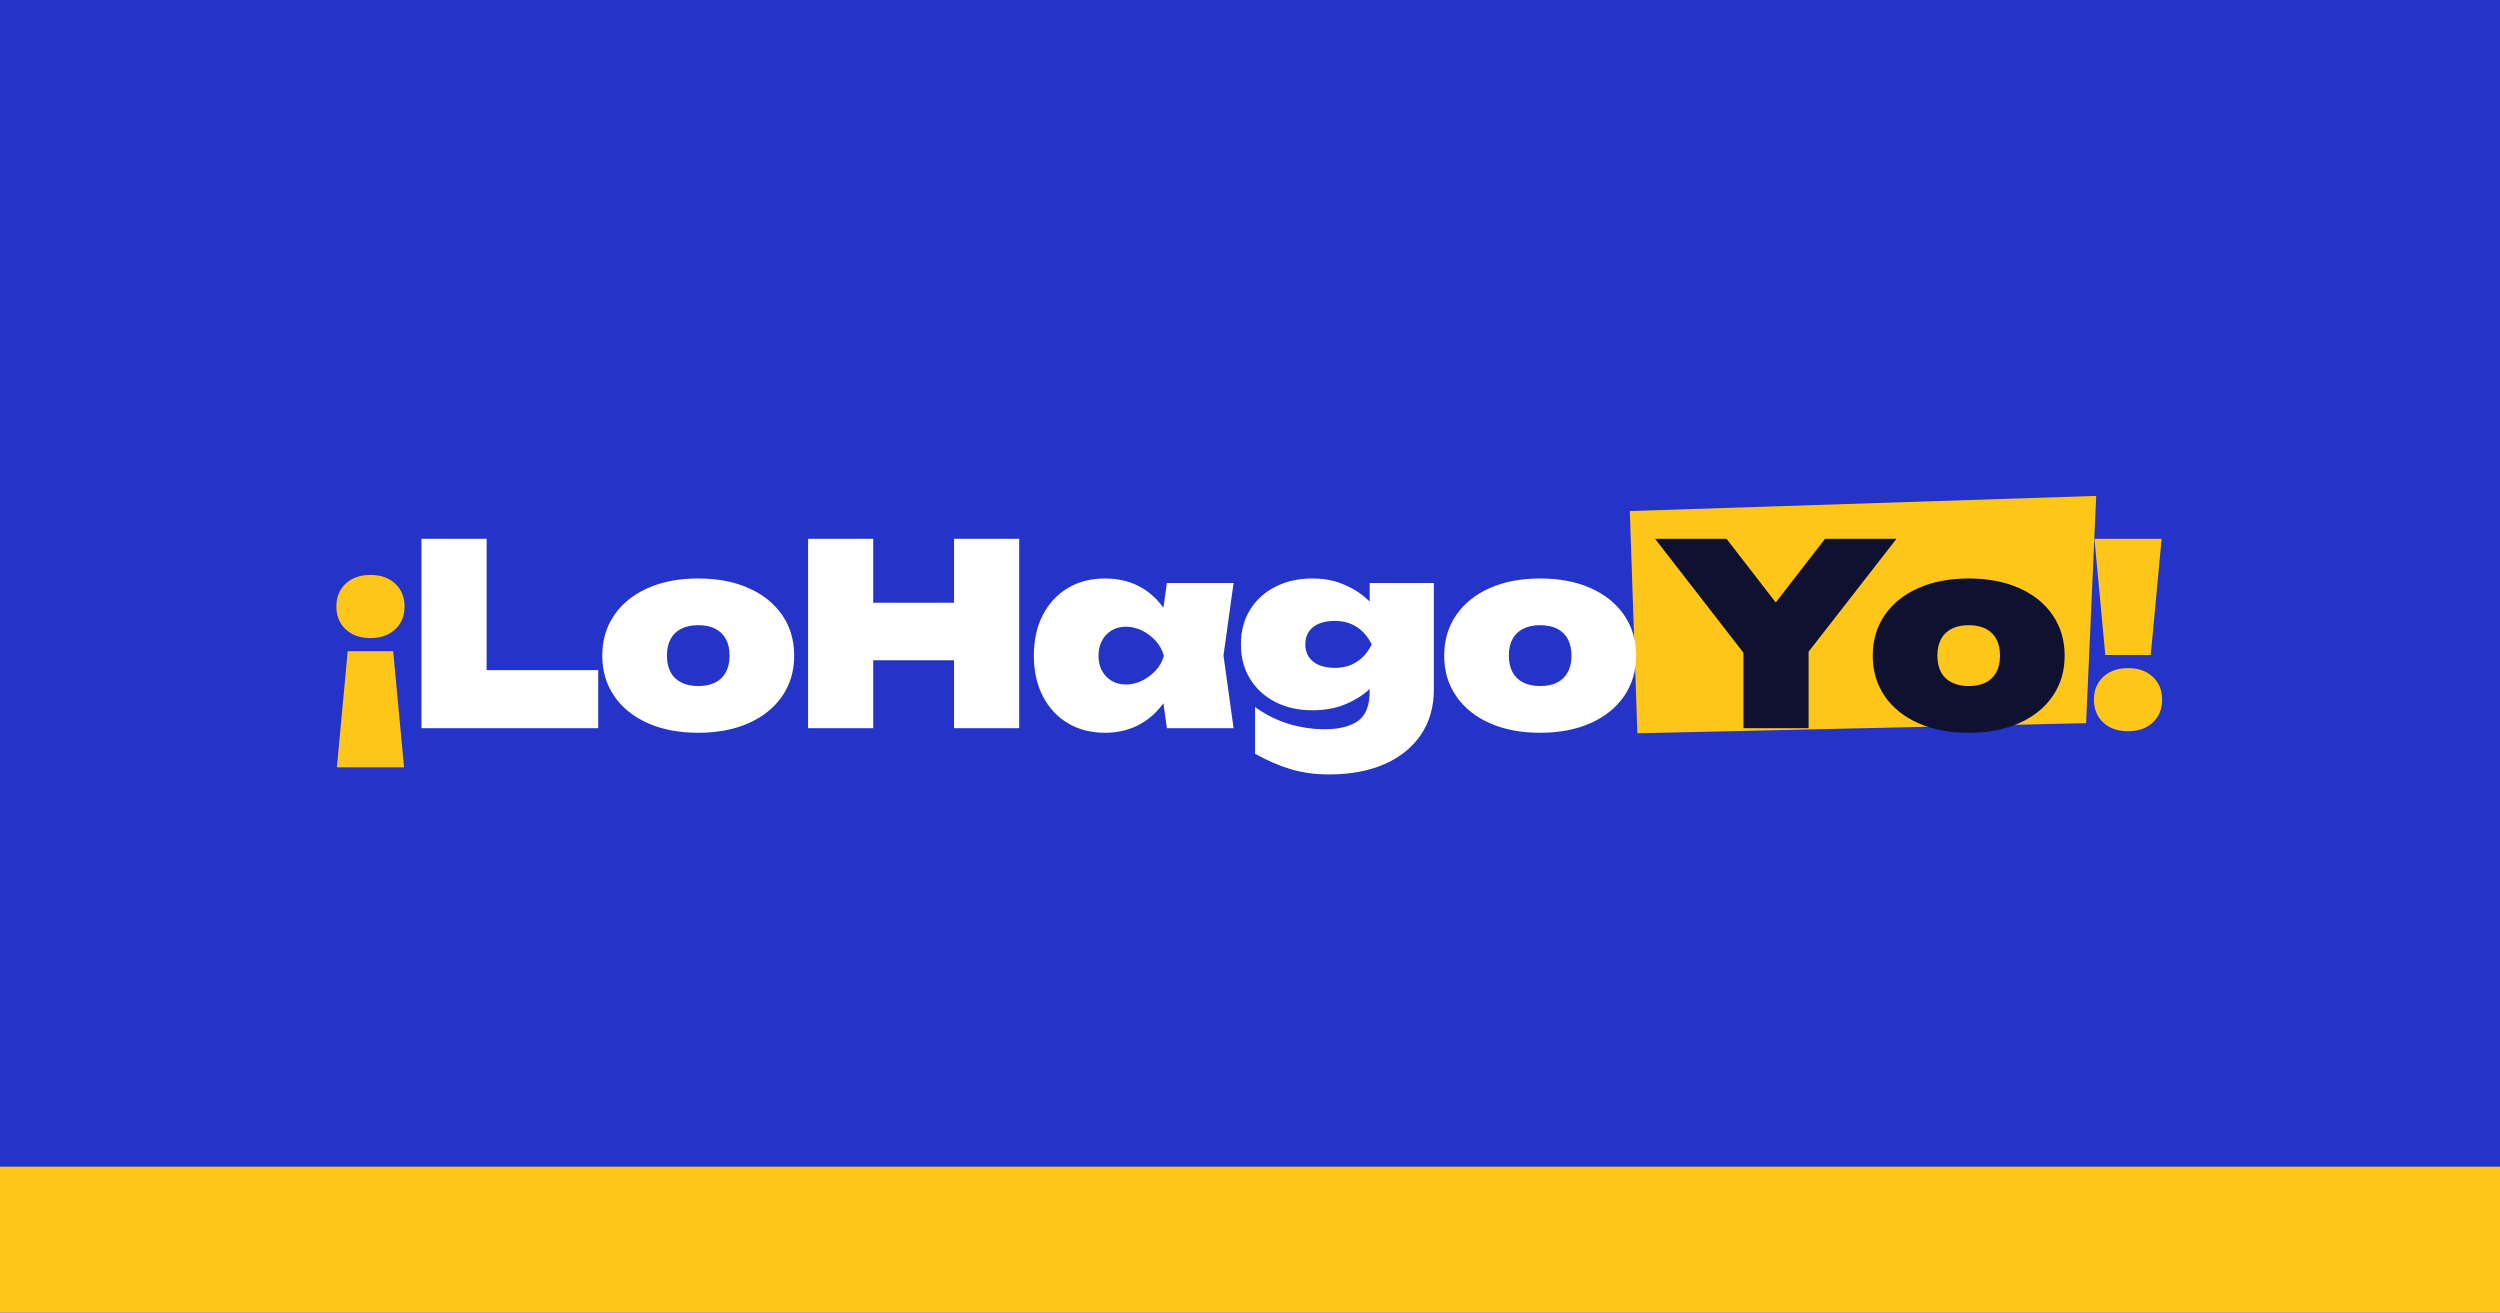
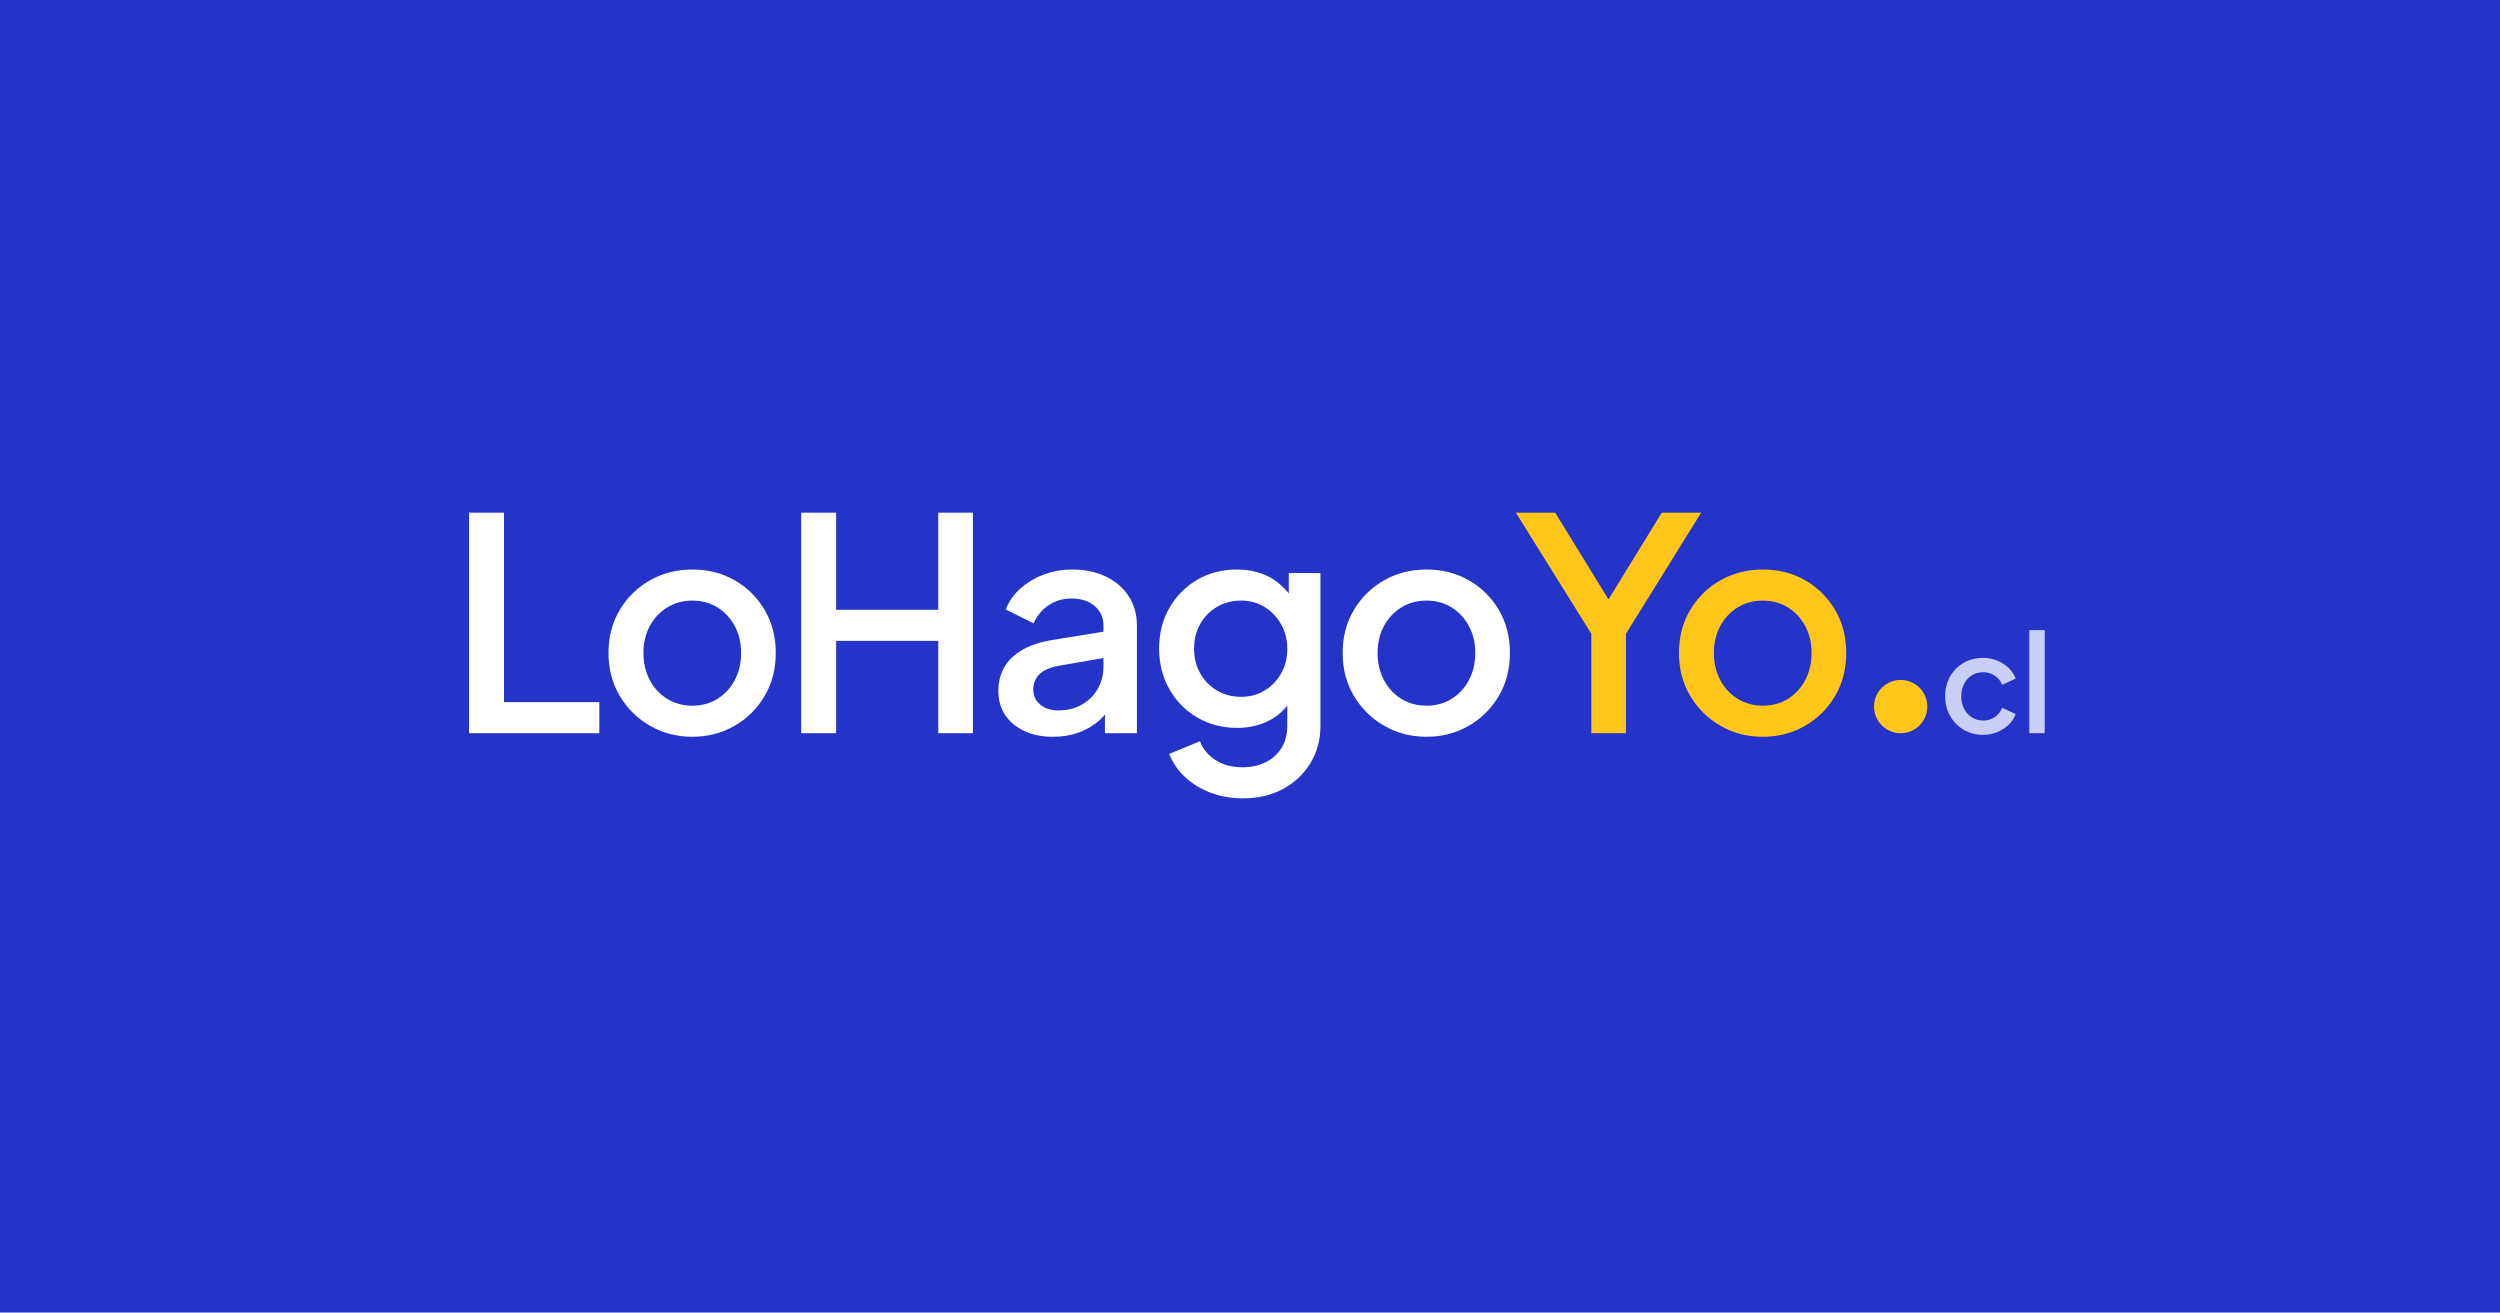
<svg xmlns="http://www.w3.org/2000/svg" viewBox="0 0 1200 630">
  <rect width="1200" height="630" fill="#2433C8" />
-   <rect y="560" width="1200" height="70" fill="#FFC61A" />
-   <svg x="140" y="215" width="920" height="200" viewBox="0 0 759 121">
-     <path fill="#FFC61A" d="M529.9 3 L714.6 -3 L710.6 87 L532.9 91 Z" />
-     <path transform="translate(14.0 89.0)" fill="#FFC61A" d="M26.20-30.50L30.50 15.50L3.90 15.50L8.20-30.50L26.20-30.50ZM17.20-60.70L17.20-60.70Q23.30-60.70 27-57.25Q30.70-53.80 30.70-48.20L30.70-48.20Q30.70-42.60 27-39.15Q23.30-35.70 17.20-35.70L17.20-35.70Q11.10-35.70 7.40-39.15Q3.70-42.60 3.70-48.20L3.70-48.20Q3.70-53.80 7.40-57.25Q11.10-60.70 17.20-60.70Z" />
-     <path transform="translate(14.0 89.0)" fill="#FFFFFF" d="M37.40-75L63.20-75L63.20-23L107.40-23L107.40 0L37.40 0L37.40-75ZM147 1.80L147 1.80Q135.60 1.80 127.05-2Q118.50-5.80 113.75-12.70Q109-19.60 109-28.70L109-28.70Q109-37.90 113.75-44.80Q118.50-51.70 127.05-55.50Q135.60-59.30 147-59.30L147-59.30Q158.40-59.30 166.95-55.50Q175.50-51.70 180.25-44.80Q185-37.90 185-28.70L185-28.70Q185-19.60 180.25-12.70Q175.50-5.80 166.95-2Q158.40 1.80 147 1.80ZM147-16.70L147-16.70Q151-16.70 153.75-18.10Q156.50-19.50 157.95-22.20Q159.40-24.90 159.40-28.70L159.40-28.70Q159.40-32.60 157.95-35.30Q156.50-38 153.75-39.40Q151-40.80 147-40.80L147-40.80Q143.10-40.80 140.30-39.40Q137.50-38 136.05-35.30Q134.60-32.60 134.60-28.80L134.60-28.80Q134.60-24.90 136.05-22.20Q137.50-19.50 140.30-18.10Q143.10-16.70 147-16.70ZM190.50 0L190.50-75L216.30-75L216.30-49.70L248.30-49.70L248.30-75L274.10-75L274.10 0L248.30 0L248.30-26.90L216.30-26.90L216.30 0L190.50 0ZM359 0L332.60 0L331.20-9.90Q327.70-5 322.70-2L322.70-2Q316.30 1.80 308.10 1.80L308.10 1.80Q299.70 1.80 293.35-2Q287-5.80 283.45-12.70Q279.90-19.60 279.90-28.70L279.90-28.70Q279.90-37.90 283.45-44.80Q287-51.70 293.35-55.50Q299.70-59.30 308.10-59.30L308.10-59.30Q316.30-59.30 322.70-55.60L322.70-55.60Q327.70-52.60 331.20-47.70L331.20-47.70L332.60-57.50L359-57.50L355-28.80L359 0ZM305.50-28.70L305.50-28.70Q305.50-25.40 306.85-22.85Q308.20-20.30 310.65-18.80Q313.10-17.30 316.30-17.30L316.30-17.30Q319.60-17.30 322.70-18.80Q325.80-20.30 328.15-22.85Q330.50-25.40 331.40-28.70L331.40-28.70Q330.50-32 328.15-34.60Q325.80-37.20 322.70-38.70Q319.60-40.20 316.30-40.20L316.30-40.20Q313.10-40.20 310.65-38.70Q308.20-37.20 306.85-34.60Q305.50-32 305.50-28.70ZM412.90-14.70L412.90-14.70L412.90-15.50Q409.20-12.10 404-9.80L404-9.80Q398-7.10 390.20-7.10L390.20-7.10Q382-7.10 375.60-10.35Q369.20-13.60 365.55-19.50Q361.90-25.40 361.90-33.20L361.90-33.20Q361.90-41.10 365.55-46.95Q369.20-52.80 375.60-56.05Q382-59.30 390.20-59.30L390.20-59.30Q396.40-59.30 401.45-57.40Q406.50-55.50 410.40-52.40L410.40-52.40Q411.70-51.30 412.90-50.20L412.90-50.20L412.90-57.50L438.30-57.50L438.30-15.30Q438.30-5 433.20 2.55Q428.10 10.10 418.80 14.20Q409.50 18.30 396.70 18.30L396.70 18.30Q388.50 18.30 381.55 16.20Q374.60 14.10 367.50 10.10L367.50 10.10L367.50-8.40Q373.70-3.90 380.75-1.75Q387.80 0.40 395.10 0.40L395.10 0.40Q403.70 0.40 408.30-2.90Q412.90-6.20 412.90-14.70ZM399.10-23.90L399.10-23.90Q404.10-23.90 407.80-26.30Q411.50-28.70 413.70-33.20L413.70-33.20Q411.40-37.80 407.70-40.15Q404-42.50 399.10-42.50L399.10-42.50Q395.60-42.50 392.95-41.45Q390.30-40.40 388.85-38.30Q387.40-36.20 387.40-33.20L387.40-33.20Q387.40-30.30 388.80-28.20Q390.20-26.10 392.85-25Q395.50-23.90 399.10-23.90ZM480.40 1.80L480.40 1.80Q469.00 1.80 460.45-2Q451.90-5.80 447.15-12.70Q442.40-19.60 442.40-28.70L442.40-28.70Q442.40-37.90 447.15-44.80Q451.90-51.70 460.45-55.50Q469.00-59.30 480.40-59.30L480.40-59.30Q491.80-59.30 500.35-55.50Q508.90-51.70 513.65-44.80Q518.40-37.90 518.40-28.70L518.40-28.70Q518.40-19.60 513.65-12.70Q508.90-5.80 500.35-2Q491.80 1.80 480.40 1.80ZM480.40-16.70L480.40-16.70Q484.40-16.70 487.15-18.10Q489.90-19.50 491.35-22.20Q492.80-24.90 492.80-28.70L492.80-28.70Q492.80-32.60 491.35-35.30Q489.90-38 487.15-39.40Q484.40-40.80 480.40-40.80L480.40-40.80Q476.50-40.80 473.70-39.40Q470.90-38 469.45-35.30Q468.00-32.60 468.00-28.80L468.00-28.80Q468.00-24.90 469.45-22.20Q470.90-19.50 473.70-18.10Q476.50-16.70 480.40-16.70Z" />
-     <path transform="translate(539.9 89.0)" fill="#0E1230" d="M60.80 0L35 0L35-29.90L0-75L28.30-75L47.80-49.80L67.30-75L95.60-75L60.80-30.30L60.80 0ZM124.20 1.80L124.20 1.80Q112.80 1.80 104.25-2Q95.70-5.80 90.95-12.70Q86.20-19.60 86.20-28.70L86.20-28.70Q86.20-37.90 90.95-44.80Q95.70-51.70 104.25-55.50Q112.80-59.30 124.20-59.30L124.20-59.30Q135.60-59.30 144.15-55.50Q152.70-51.70 157.45-44.80Q162.20-37.90 162.20-28.70L162.20-28.70Q162.20-19.60 157.45-12.70Q152.70-5.80 144.15-2Q135.60 1.80 124.20 1.80ZM124.20-16.70L124.20-16.70Q128.20-16.70 130.95-18.10Q133.70-19.50 135.15-22.20Q136.60-24.90 136.60-28.70L136.60-28.70Q136.60-32.60 135.15-35.30Q133.70-38 130.95-39.40Q128.20-40.80 124.20-40.80L124.20-40.80Q120.30-40.80 117.50-39.40Q114.70-38 113.25-35.30Q111.80-32.60 111.80-28.80L111.80-28.80Q111.80-24.90 113.25-22.20Q114.70-19.50 117.50-18.10Q120.30-16.70 124.20-16.70Z" />
-     <path transform="translate(709.6 89.0)" fill="#FFC61A" d="M8.60-29L4.30-75L30.90-75L26.60-29L8.60-29ZM17.60 1.20L17.60 1.20Q11.50 1.20 7.80-2.25Q4.10-5.70 4.10-11.30L4.10-11.30Q4.10-16.90 7.80-20.35Q11.50-23.80 17.60-23.80L17.60-23.80Q23.70-23.80 27.40-20.35Q31.10-16.90 31.10-11.30L31.10-11.30Q31.10-5.70 27.40-2.25Q23.70 1.20 17.60 1.20Z" />
+   <svg x="200" y="215" width="800" height="200" viewBox="0 0 563 117">
+     <path fill="#FFFFFF" d="M61.70 84.50L17.70 84.50L17.70 10L29.50 10L29.50 74L61.70 74L61.70 84.50ZM93.10 85.70L93.10 85.70Q85.30 85.70 78.85 82Q72.40 78.30 68.60 71.90Q64.80 65.50 64.80 57.40L64.80 57.40Q64.80 49.20 68.60 42.85Q72.40 36.50 78.80 32.85Q85.20 29.20 93.10 29.20L93.10 29.20Q101.10 29.20 107.45 32.85Q113.80 36.50 117.55 42.85Q121.30 49.20 121.30 57.40L121.30 57.40Q121.30 65.60 117.50 72Q113.70 78.40 107.30 82.05Q100.90 85.70 93.10 85.70ZM93.10 75.20L93.10 75.20Q97.90 75.20 101.60 72.90Q105.30 70.60 107.45 66.55Q109.60 62.50 109.60 57.40L109.60 57.40Q109.60 52.30 107.45 48.30Q105.30 44.30 101.60 42Q97.90 39.70 93.10 39.70L93.10 39.70Q88.40 39.70 84.65 42Q80.90 44.30 78.75 48.30Q76.60 52.30 76.60 57.40L76.60 57.40Q76.60 62.50 78.75 66.55Q80.90 70.60 84.65 72.90Q88.40 75.20 93.10 75.20ZM141.70 84.50L129.90 84.50L129.90 10L141.70 10L141.70 42.80L176.20 42.80L176.20 10L187.90 10L187.90 84.50L176.20 84.50L176.20 53.30L141.70 53.30L141.70 84.50ZM214.90 85.70L214.90 85.70Q209.40 85.70 205.25 83.75Q201.10 81.80 198.80 78.35Q196.50 74.90 196.50 70.20L196.50 70.20Q196.50 65.80 198.45 62.30Q200.40 58.80 204.50 56.40Q208.60 54 214.80 53L214.80 53L232.00 50.20L232.00 48.10Q232.00 44.10 229.05 41.55Q226.10 39 221.20 39L221.20 39Q216.70 39 213.35 41.35Q210.00 43.70 208.40 47.40L208.40 47.40L199.00 42.70Q200.50 38.70 203.90 35.65Q207.30 32.60 211.85 30.90Q216.40 29.20 221.50 29.20L221.50 29.20Q227.90 29.20 232.85 31.60Q237.80 34 240.55 38.25Q243.30 42.50 243.30 48.10L243.30 48.10L243.30 84.50L232.50 84.50L232.50 78.20Q231.30 79.60 230.00 80.70L230.00 80.70Q227.00 83.10 223.25 84.40Q219.50 85.70 214.90 85.70ZM232.00 62L232.00 59.10L217.00 61.70Q212.50 62.50 210.40 64.55Q208.30 66.60 208.30 69.80L208.30 69.80Q208.30 72.90 210.65 74.85Q213.00 76.80 216.70 76.80L216.70 76.80Q221.30 76.80 224.75 74.80Q228.20 72.80 230.10 69.45Q232.00 66.10 232.00 62L232.00 62ZM279.10 106.50L279.10 106.50Q273.20 106.50 268.20 104.60Q263.20 102.70 259.60 99.35Q256.00 96 254.20 91.50L254.20 91.50L264.60 87.20Q266.00 91 269.75 93.50Q273.50 96 279.00 96L279.00 96Q283.30 96 286.70 94.35Q290.10 92.70 292.10 89.55Q294.10 86.40 294.10 82L294.10 82L294.10 75.20Q291.70 78.20 288.40 80L288.40 80Q283.40 82.70 277.20 82.70L277.20 82.70Q269.70 82.70 263.70 79.20Q257.70 75.70 254.25 69.60Q250.80 63.50 250.80 55.90L250.80 55.90Q250.80 48.20 254.25 42.20Q257.70 36.20 263.60 32.70Q269.50 29.20 277.10 29.20L277.10 29.20Q283.30 29.20 288.20 31.80L288.20 31.80Q291.90 33.90 294.60 37.30L294.60 37.30L294.60 30.40L305.30 30.40L305.30 82Q305.30 89 301.95 94.55Q298.60 100.10 292.70 103.30Q286.80 106.50 279.10 106.50ZM278.50 72.20L278.50 72.20Q283.00 72.20 286.50 70.05Q290.00 67.90 292.05 64.25Q294.10 60.60 294.10 56Q294.10 51.40 292.00 47.70Q289.90 44 286.40 41.85Q282.90 39.70 278.50 39.70L278.50 39.70Q273.90 39.70 270.30 41.85Q266.70 44 264.65 47.65Q262.60 51.30 262.60 56L262.60 56Q262.60 60.50 264.65 64.20Q266.70 67.90 270.30 70.05Q273.90 72.20 278.50 72.20ZM341.10 85.70L341.10 85.70Q333.30 85.70 326.85 82Q320.40 78.30 316.60 71.90Q312.80 65.50 312.80 57.40L312.80 57.40Q312.80 49.20 316.60 42.85Q320.40 36.50 326.80 32.85Q333.20 29.20 341.10 29.20L341.10 29.20Q349.10 29.20 355.45 32.85Q361.80 36.50 365.55 42.85Q369.30 49.20 369.30 57.40L369.30 57.40Q369.30 65.60 365.50 72Q361.70 78.40 355.30 82.05Q348.90 85.70 341.10 85.70ZM341.10 75.20L341.10 75.20Q345.90 75.20 349.60 72.90Q353.30 70.60 355.45 66.55Q357.60 62.50 357.60 57.40L357.60 57.40Q357.60 52.30 355.45 48.30Q353.30 44.30 349.60 42Q345.90 39.70 341.10 39.70L341.10 39.70Q336.40 39.70 332.65 42Q328.90 44.30 326.75 48.30Q324.60 52.30 324.60 57.40L324.60 57.40Q324.60 62.50 326.75 66.55Q328.90 70.60 332.65 72.90Q336.40 75.20 341.10 75.20Z" />
+     <path fill="#FFC61A" d="M408.50 84.50L396.80 84.50L396.80 50.90L371.30 10L384.60 10L402.60 39.30L420.60 10L433.90 10L408.50 50.90L408.50 84.50ZM454.70 85.70L454.70 85.70Q446.90 85.70 440.45 82Q434.00 78.30 430.20 71.90Q426.40 65.50 426.40 57.40L426.40 57.40Q426.40 49.20 430.20 42.85Q434.00 36.50 440.40 32.85Q446.80 29.20 454.70 29.20L454.70 29.20Q462.70 29.20 469.05 32.85Q475.40 36.50 479.15 42.85Q482.90 49.20 482.90 57.40L482.90 57.40Q482.90 65.60 479.10 72Q475.30 78.40 468.90 82.05Q462.50 85.70 454.70 85.70ZM454.70 75.20L454.70 75.20Q459.50 75.20 463.20 72.90Q466.90 70.60 469.05 66.55Q471.20 62.50 471.20 57.40L471.20 57.40Q471.20 52.30 469.05 48.30Q466.90 44.30 463.20 42Q459.50 39.70 454.70 39.70L454.70 39.70Q450.00 39.70 446.25 42Q442.50 44.30 440.35 48.30Q438.20 52.30 438.20 57.40L438.20 57.40Q438.20 62.50 440.35 66.55Q442.50 70.60 446.25 72.90Q450.00 75.20 454.70 75.20Z" />
+     <path fill="#FFC61A" d="M492.3 75.5a9 9 0 1 0 18 0a9 9 0 1 0 -18 0Z" />
+     <path fill="#C9CEF5" d="M529.16 85.05L529.16 85.05Q525.43 85.05 522.56 83.33Q519.68 81.60 518.00 78.66Q516.32 75.71 516.32 71.99L516.32 71.99Q516.32 68.31 517.98 65.36Q519.64 62.42 522.53 60.74Q525.43 59.06 529.16 59.06L529.16 59.06Q531.69 59.06 533.90 59.96Q536.10 60.86 537.74 62.42Q539.37 63.98 540.15 66.05L540.15 66.05L535.60 68.17Q534.82 66.24 533.09 65.06Q531.37 63.89 529.16 63.89L529.16 63.89Q527.04 63.89 525.36 64.93Q523.68 65.96 522.72 67.83Q521.75 69.69 521.75 72.03L521.75 72.03Q521.75 74.38 522.72 76.24Q523.68 78.11 525.36 79.16Q527.04 80.22 529.16 80.22L529.16 80.22Q531.41 80.22 533.09 79.05Q534.77 77.88 535.60 75.90L535.60 75.90L540.15 78.06Q539.42 80.04 537.78 81.63Q536.15 83.21 533.94 84.13Q531.73 85.05 529.16 85.05ZM549.95 84.50L544.75 84.50L544.75 49.68L549.95 49.68L549.95 84.50Z" />
  </svg>
</svg>
